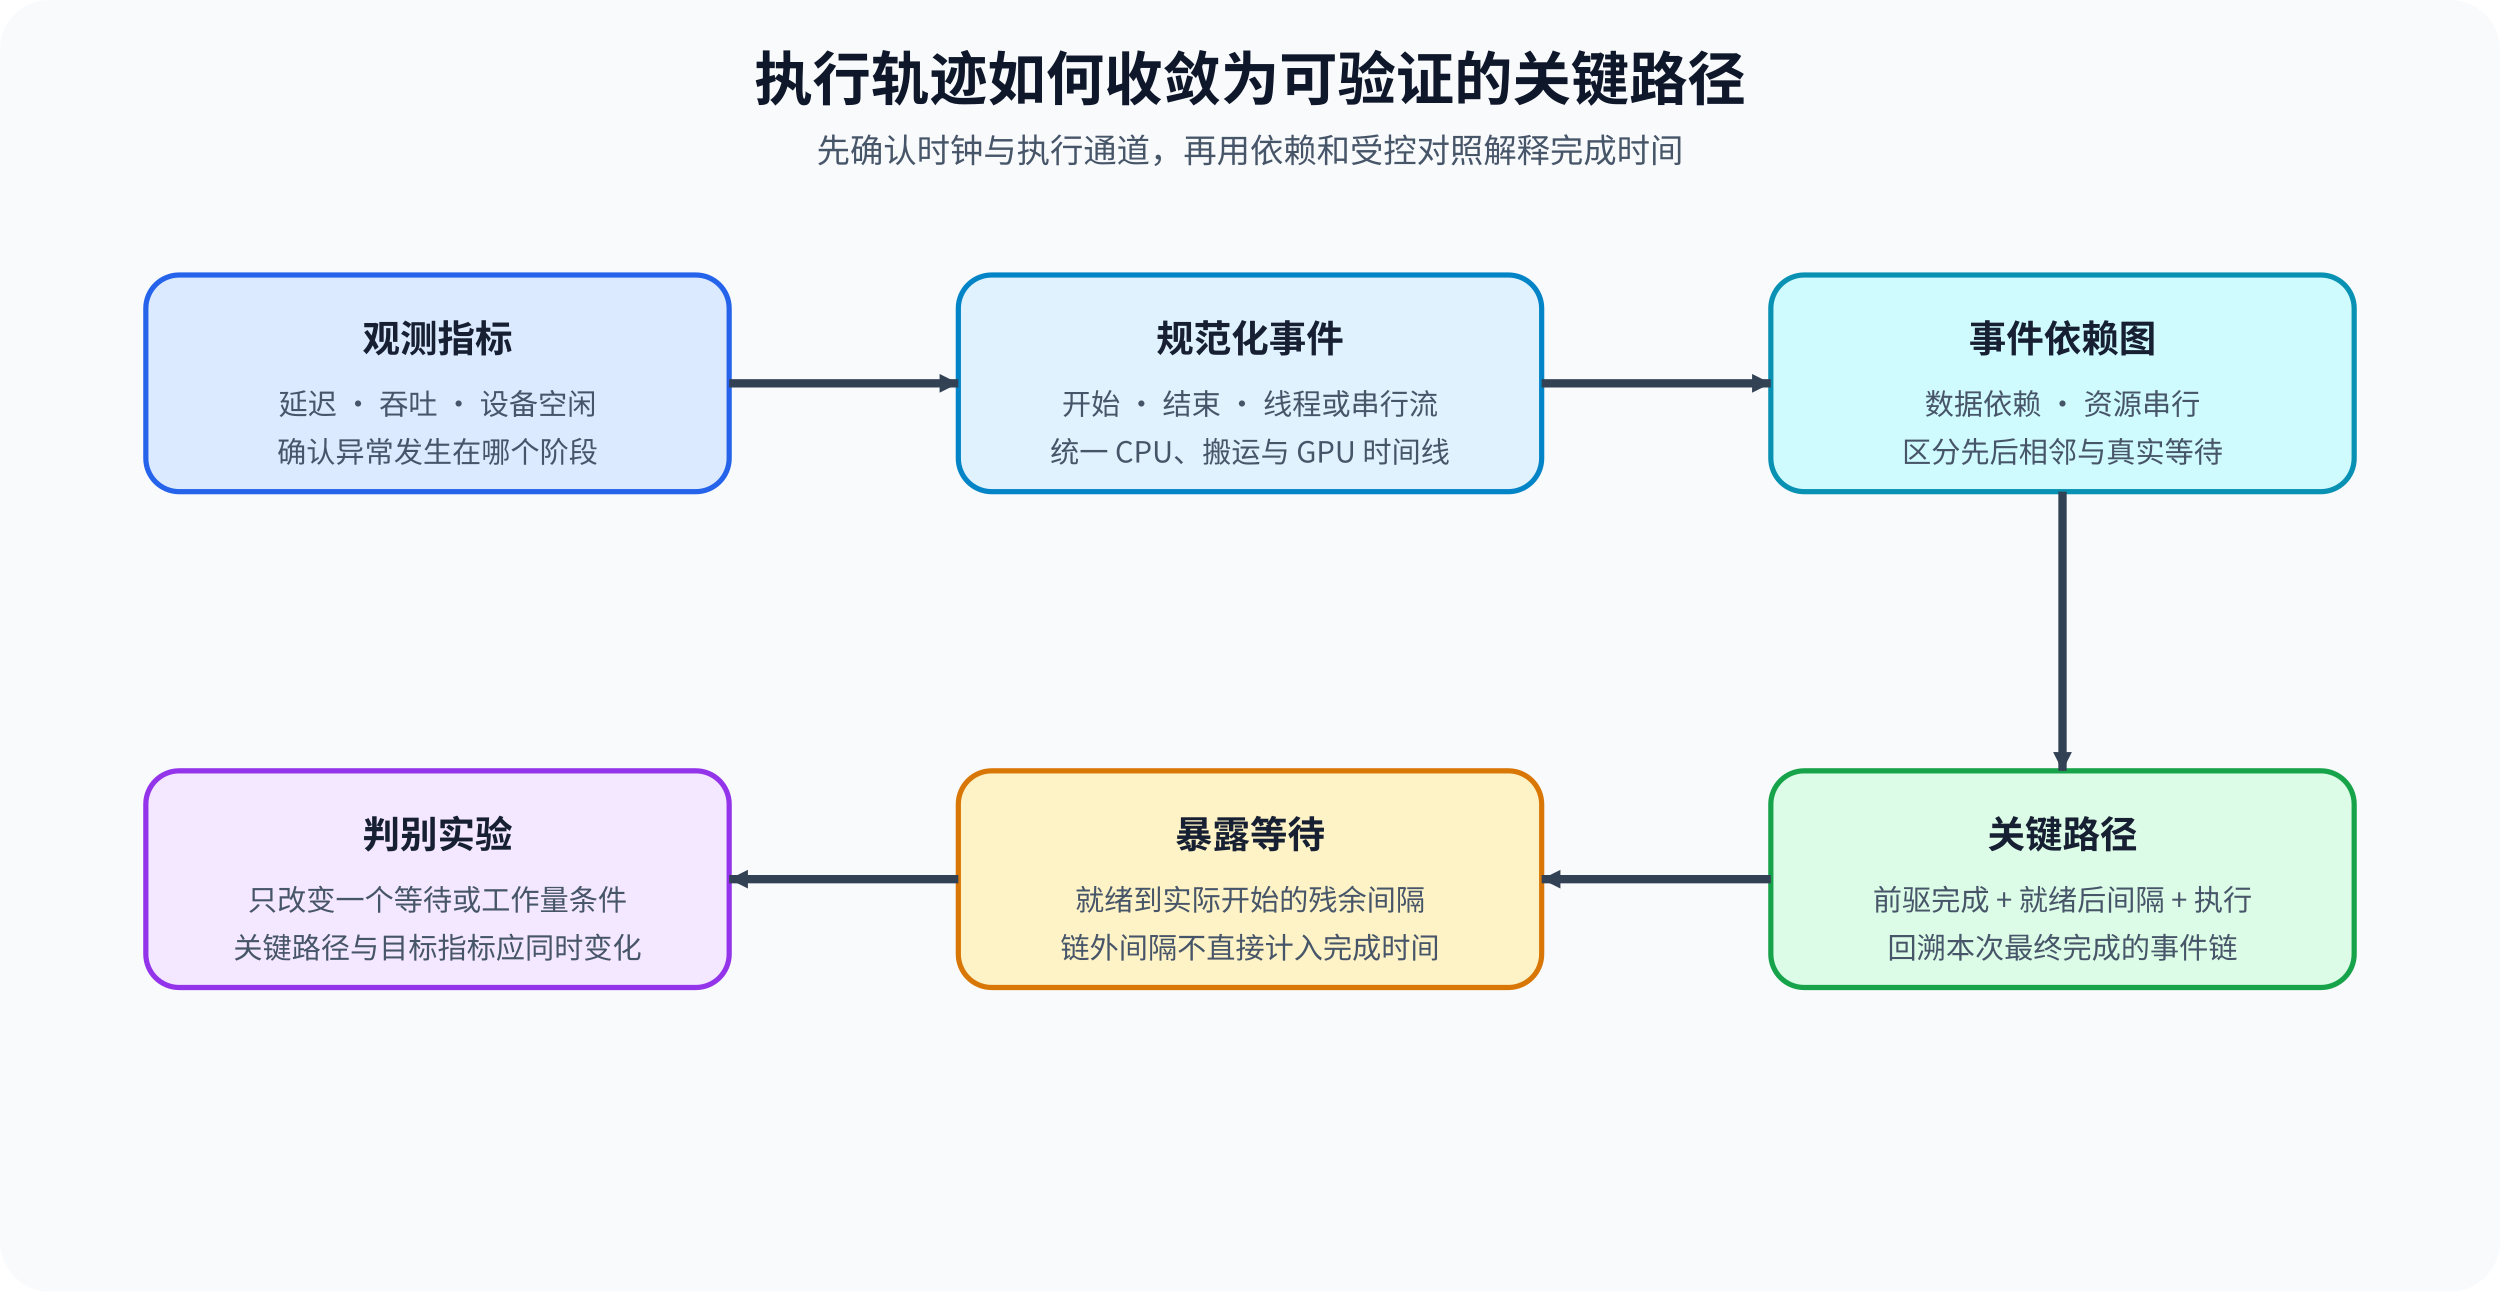
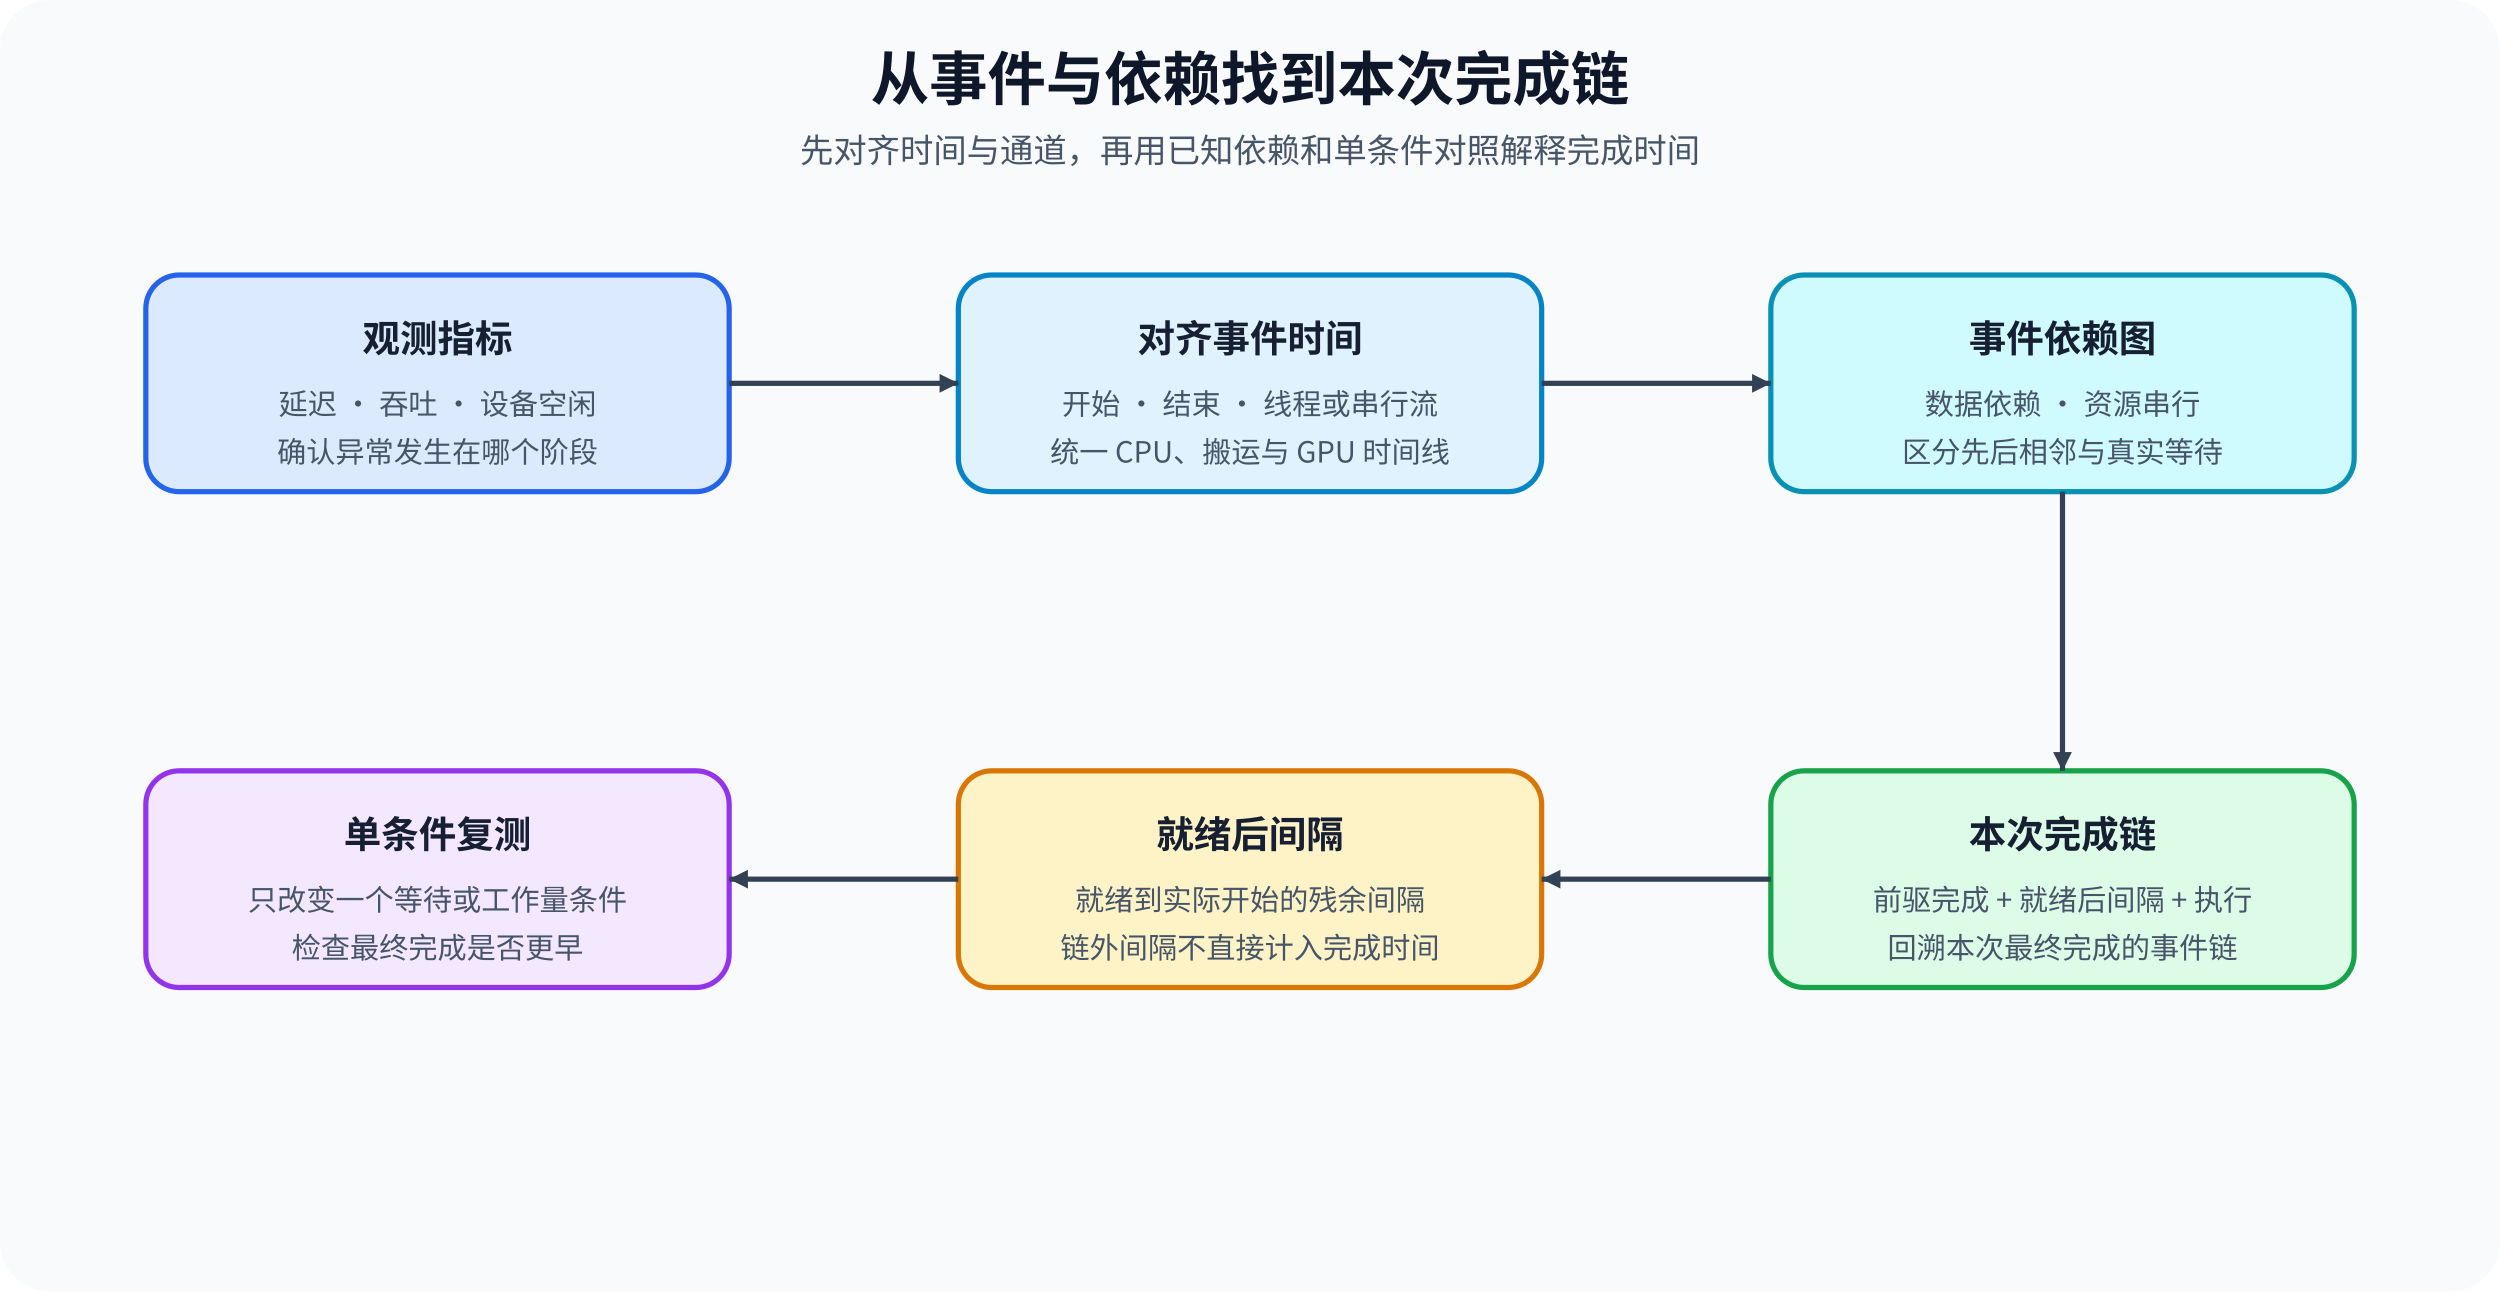
<svg xmlns="http://www.w3.org/2000/svg" width="1200" height="620" viewBox="0 0 1200 620" role="img" aria-labelledby="title desc">
  <defs>
    <marker id="arrow" markerWidth="9" markerHeight="9" refX="9" refY="4.5" orient="auto" markerUnits="userSpaceOnUse">
      <path d="M0 0L9 4.5L0 9Z" fill="#334155" />
    </marker>
    <style>
      .title{font-family:"Noto Sans CJK SC",sans-serif;font-size:28px;font-weight:700;fill:#0f172a}.subtitle{font-family:"Noto Sans CJK SC",sans-serif;font-size:16px;fill:#475569}
      .head{font-family:"Noto Sans CJK SC",sans-serif;font-size:18px;font-weight:700;fill:#172033}.body{font-family:"Noto Sans CJK SC",sans-serif;font-size:14px;fill:#475569}
-       .edge{fill:none;stroke:#334155;stroke-width:4;marker-end:url(#arrow)}
+       .edge{fill:none;stroke:#334155;stroke-width:2.5;marker-end:url(#arrow)}
    </style>
  </defs>
  <rect width="1200" height="620" rx="24" fill="#f8fafc" />
-   <text x="600" y="48" text-anchor="middle" class="title">执行轨迹如何收敛为可验证的关键路径</text>
-   <text x="600" y="78" text-anchor="middle" class="subtitle">先确认时钟与执行通道，再用依赖和受控对照解释完成时间</text>
+   <text x="600" y="48" text-anchor="middle" class="title">从事件与依赖找到本次完成链</text>
+   <text x="600" y="78" text-anchor="middle" class="subtitle">先对齐时间与通道，再用已知依赖和单条件对照解释完成时间</text>
  <g text-anchor="middle">
    <rect id="metric" x="70" y="132" width="280" height="104" rx="16" fill="#dbeafe" stroke="#2563eb" stroke-width="2.5" />
    <text x="210" y="169" class="head">观测指标</text>
    <text x="210" y="199" class="body">延迟 · 吞吐 · 设备空闲</text>
    <text x="210" y="222" class="body">确认异常发生在哪个阶段</text>
    <rect id="events" x="460" y="132" width="280" height="104" rx="16" fill="#e0f2fe" stroke="#0284c7" stroke-width="2.5" />
-     <text x="600" y="169" class="head">规范化事件</text>
+     <text x="600" y="169" class="head">对齐事件时间</text>
    <text x="600" y="199" class="body">开始 · 结束 · 线程或串行流</text>
    <text x="600" y="222" class="body">统一 CPU、搬运与 GPU 时间线</text>
    <rect id="dag" x="850" y="132" width="280" height="104" rx="16" fill="#cffafe" stroke="#0891b2" stroke-width="2.5" />
    <text x="990" y="169" class="head">事件依赖图</text>
    <text x="990" y="199" class="body">数据依赖 · 资源串行</text>
    <text x="990" y="222" class="body">区分先后相邻与真实等待</text>
    <rect id="path" x="850" y="370" width="280" height="104" rx="16" fill="#dcfce7" stroke="#16a34a" stroke-width="2.5" />
-     <text x="990" y="407" class="head">关键路径</text>
+     <text x="990" y="407" class="head">本次完成链</text>
    <text x="990" y="437" class="body">前驱完成 + 就绪后间隔 + 执行</text>
    <text x="990" y="460" class="body">回溯本次最终完成的事件链</text>
    <rect id="wait" x="460" y="370" width="280" height="104" rx="16" fill="#fef3c7" stroke="#d97706" stroke-width="2.5" />
-     <text x="600" y="407" class="head">暴露等待</text>
+     <text x="600" y="407" class="head">就绪后间隔</text>
    <text x="600" y="437" class="body">就绪到实际开始的残余间隔</text>
    <text x="600" y="460" class="body">链外间隔不直接计入完成时间</text>
    <rect id="test" x="70" y="370" width="280" height="104" rx="16" fill="#f3e8ff" stroke="#9333ea" stroke-width="2.5" />
-     <text x="210" y="407" class="head">判别实验</text>
+     <text x="210" y="407" class="head">单条件复测</text>
    <text x="210" y="437" class="body">只改变一个等待或工作量条件</text>
-     <text x="210" y="460" class="body">关键路径与目标指标应同时变化</text>
+     <text x="210" y="460" class="body">检查最终完成是否更早</text>
  </g>
  <path d="M350 184H460" class="edge" data-source="metric" data-target="events" marker-end="url(#arrow)" />
  <path d="M740 184H850" class="edge" data-source="events" data-target="dag" marker-end="url(#arrow)" />
  <path d="M990 236V370" class="edge" data-source="dag" data-target="path" marker-end="url(#arrow)" />
  <path d="M850 422H740" class="edge" data-source="path" data-target="wait" marker-end="url(#arrow)" />
  <path d="M460 422H350" class="edge" data-source="wait" data-target="test" marker-end="url(#arrow)" />
</svg>
